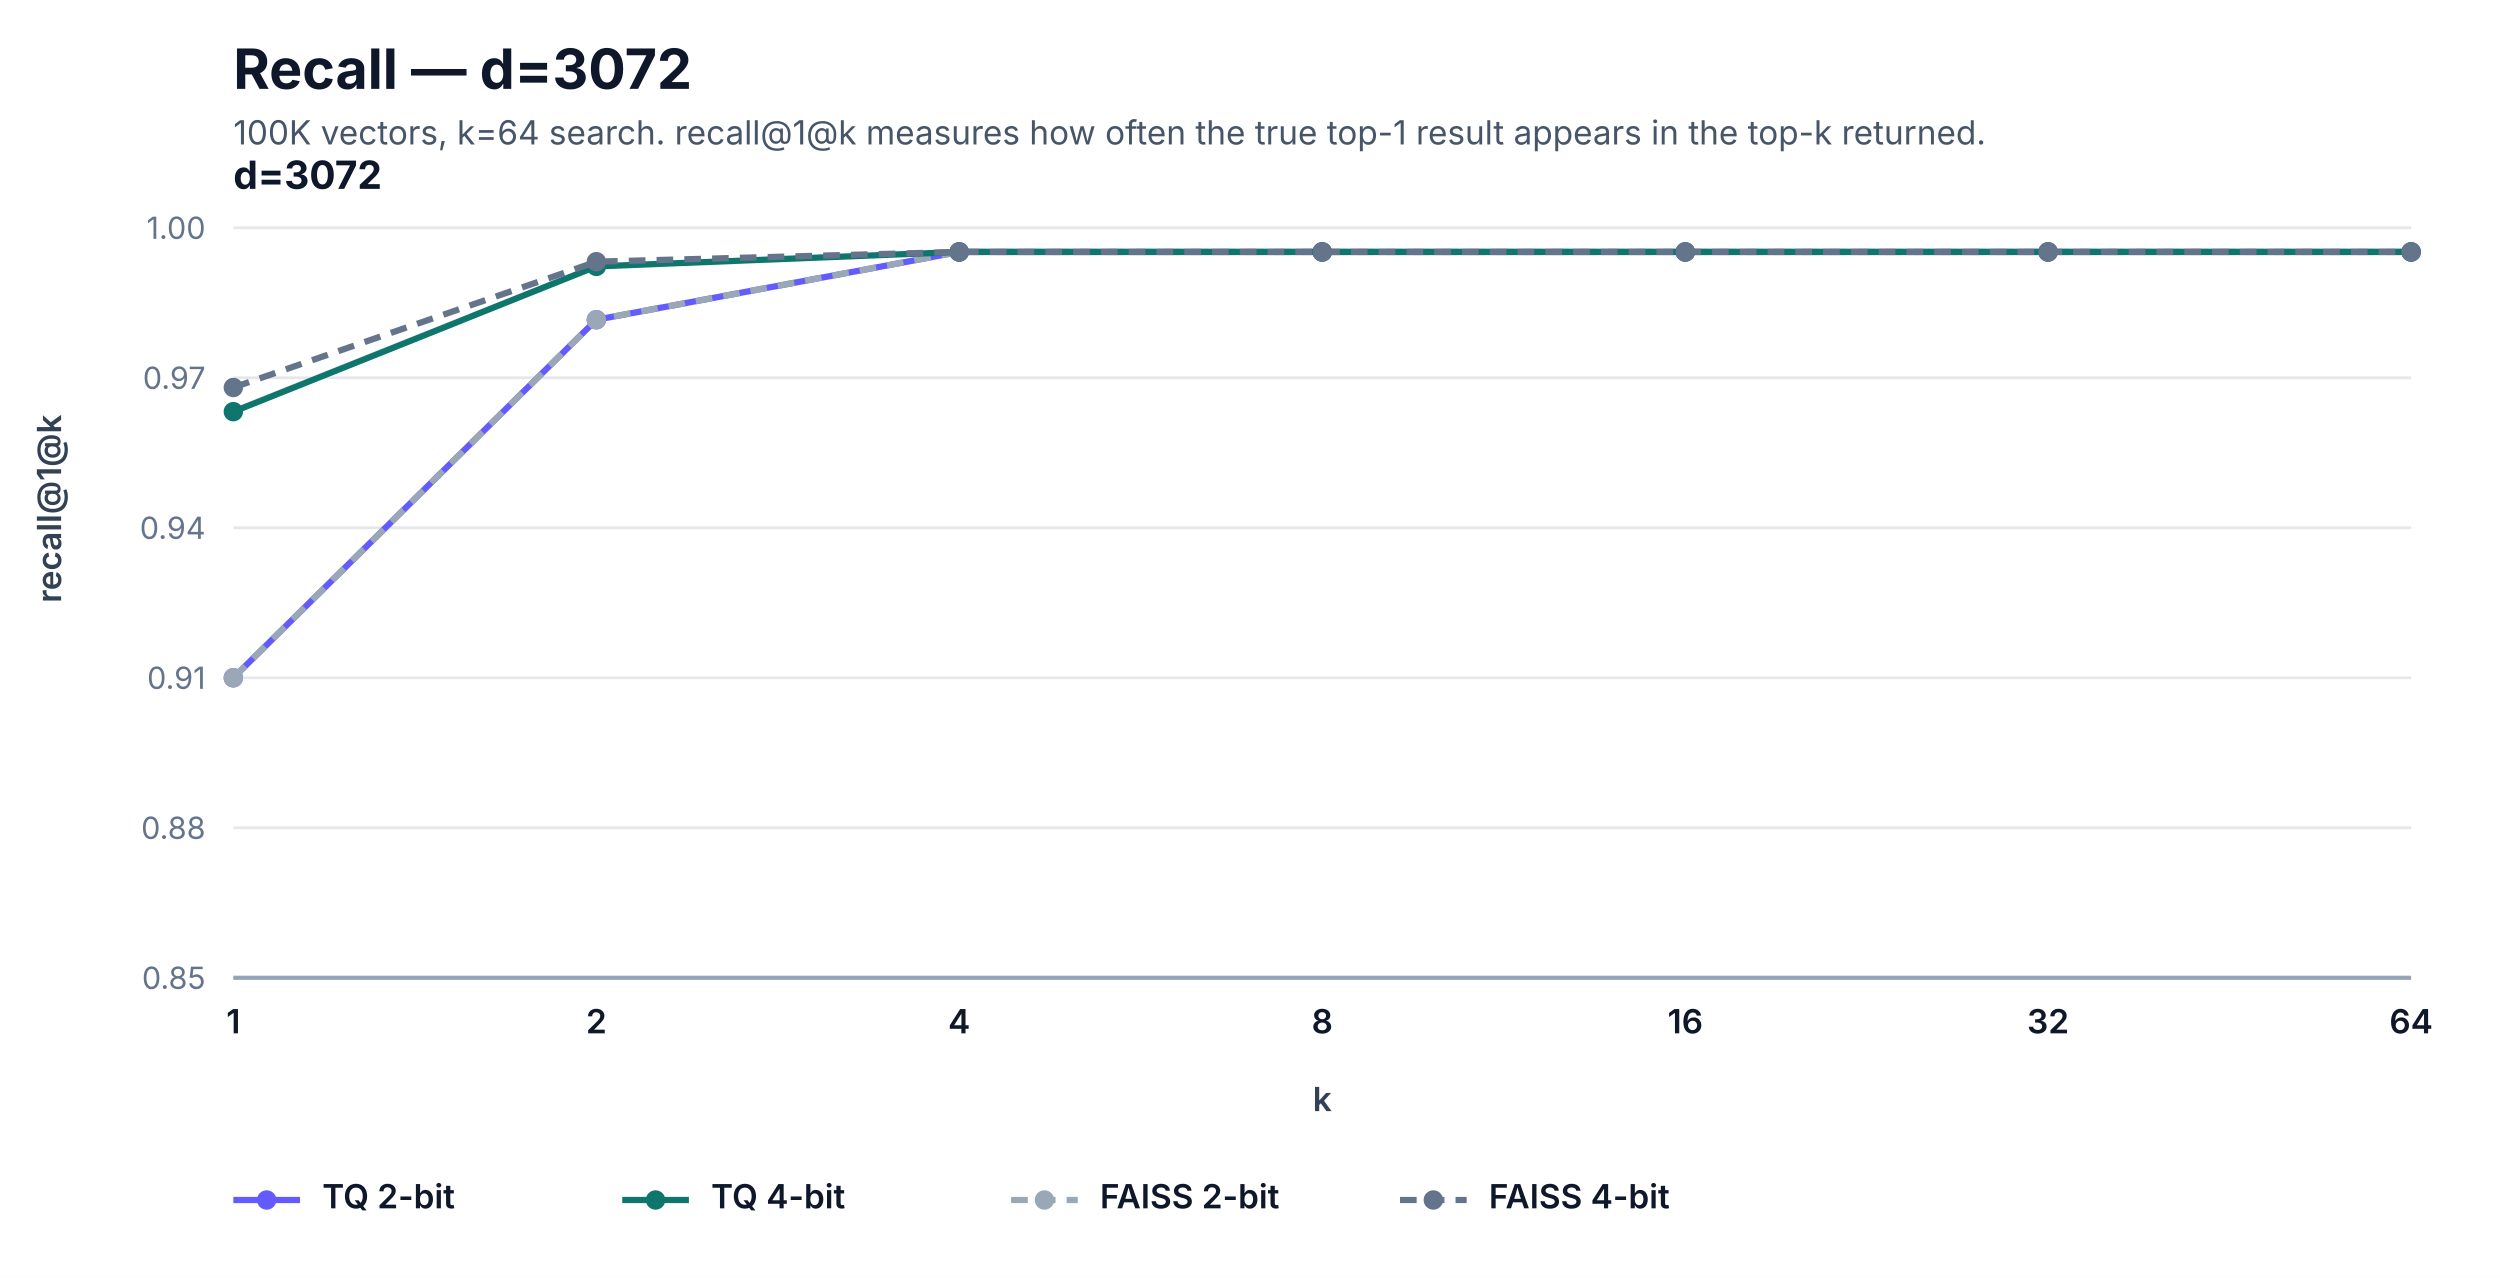
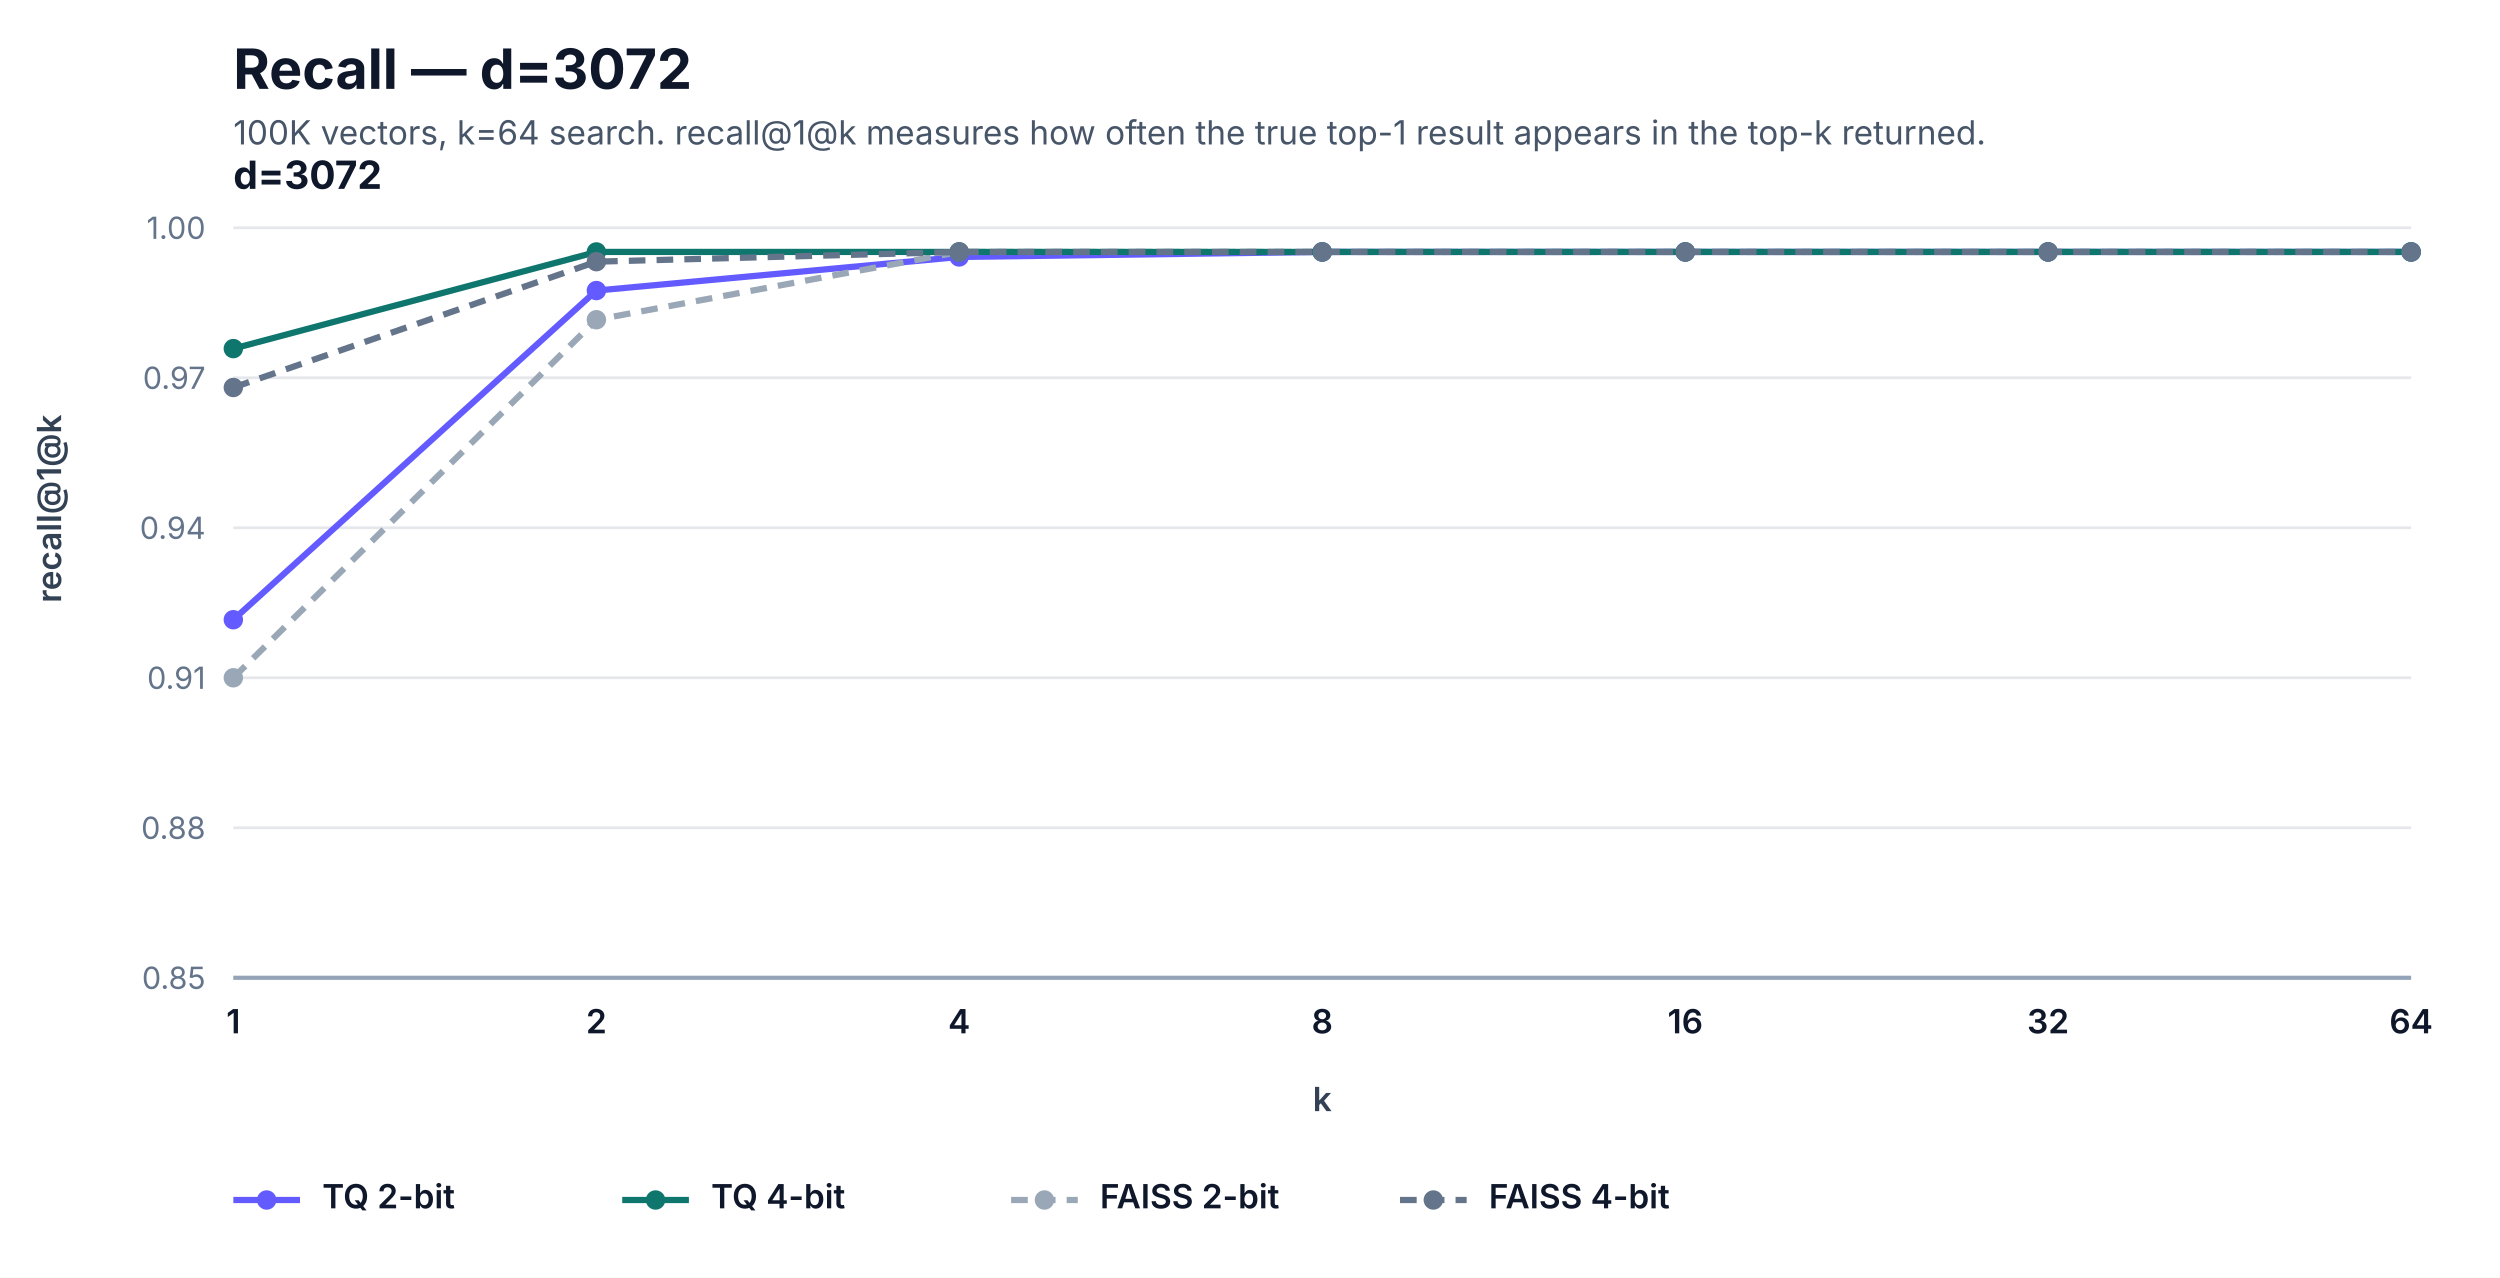
<svg xmlns="http://www.w3.org/2000/svg" width="900" height="460" viewBox="0 0 900 460" role="img" aria-label="Recall — d=3072">
  <style>
  .title { font: 700 20px -apple-system, BlinkMacSystemFont, "Segoe UI", sans-serif; fill: #0f172a; }
  .subtitle { font: 400 12px -apple-system, BlinkMacSystemFont, "Segoe UI", sans-serif; fill: #475569; }
  .panel { font: 700 14px -apple-system, BlinkMacSystemFont, "Segoe UI", sans-serif; fill: #0f172a; }
  .label { font: 600 12px -apple-system, BlinkMacSystemFont, "Segoe UI", sans-serif; fill: #0f172a; }
  .secondary { font: 400 11px -apple-system, BlinkMacSystemFont, "Segoe UI", sans-serif; fill: #475569; }
  .tick { font: 400 11px -apple-system, BlinkMacSystemFont, "Segoe UI", sans-serif; fill: #64748b; }
  .value { font: 700 11px -apple-system, BlinkMacSystemFont, "Segoe UI", sans-serif; fill: #0f172a; }
  .value-accent { font: 700 11px -apple-system, BlinkMacSystemFont, "Segoe UI", sans-serif; fill: #4338ca; }
  .axis { font: 600 12px -apple-system, BlinkMacSystemFont, "Segoe UI", sans-serif; fill: #334155; }
  .legend { font: 600 12px -apple-system, BlinkMacSystemFont, "Segoe UI", sans-serif; fill: #0f172a; }
</style>
  <rect width="100%" height="100%" fill="#ffffff" />
  <text x="84" y="32" class="title">Recall — d=3072</text>
  <text x="84" y="52" class="subtitle">100K vectors, k=64 search. recall@1@k measures how often the true top-1 result appears in the top-k returned.</text>
  <line x1="84" y1="352.0" x2="868" y2="352.0" stroke="#e5e7eb" stroke-width="1" />
  <text x="74" y="356.0" text-anchor="end" class="tick">0.85</text>
  <line x1="84" y1="298.0" x2="868" y2="298.0" stroke="#e5e7eb" stroke-width="1" />
  <text x="74" y="302.0" text-anchor="end" class="tick">0.88</text>
  <line x1="84" y1="244.0" x2="868" y2="244.0" stroke="#e5e7eb" stroke-width="1" />
  <text x="74" y="248.0" text-anchor="end" class="tick">0.91</text>
  <line x1="84" y1="190.0" x2="868" y2="190.0" stroke="#e5e7eb" stroke-width="1" />
  <text x="74" y="194.0" text-anchor="end" class="tick">0.94</text>
  <line x1="84" y1="136.0" x2="868" y2="136.0" stroke="#e5e7eb" stroke-width="1" />
  <text x="74" y="140.0" text-anchor="end" class="tick">0.97</text>
  <line x1="84" y1="82.0" x2="868" y2="82.0" stroke="#e5e7eb" stroke-width="1" />
  <text x="74" y="86.0" text-anchor="end" class="tick">1.00</text>
  <line x1="84" y1="352.0" x2="868" y2="352.0" stroke="#94a3b8" stroke-width="1.5" />
  <text x="84" y="68" class="panel">d=3072</text>
  <text x="84.0" y="372" text-anchor="middle" class="label">1</text>
  <text x="214.7" y="372" text-anchor="middle" class="label">2</text>
  <text x="345.3" y="372" text-anchor="middle" class="label">4</text>
  <text x="476.0" y="372" text-anchor="middle" class="label">8</text>
  <text x="606.7" y="372" text-anchor="middle" class="label">16</text>
  <text x="737.3" y="372" text-anchor="middle" class="label">32</text>
  <text x="868.0" y="372" text-anchor="middle" class="label">64</text>
-   <path d="M 84.0,244.0 L 214.7,115.1 L 345.3,90.7 L 476.0,90.7 L 606.7,90.7 L 737.3,90.7 L 868.0,90.7" fill="none" stroke="#635bff" stroke-width="2.25" />
-   <circle cx="84.0" cy="244.0" r="3.5" fill="#635bff" />
-   <circle cx="214.7" cy="115.1" r="3.5" fill="#635bff" />
-   <circle cx="345.3" cy="90.7" r="3.5" fill="#635bff" />
+   <path d="M 84.0,223.1 L 214.7,104.6 L 345.3,92.5 L 476.0,90.7 L 606.7,90.7 L 737.3,90.7 L 868.0,90.7" fill="none" stroke="#635bff" stroke-width="2.25" />
+   <circle cx="84.0" cy="223.1" r="3.5" fill="#635bff" />
+   <circle cx="214.7" cy="104.6" r="3.5" fill="#635bff" />
+   <circle cx="345.3" cy="92.5" r="3.5" fill="#635bff" />
  <circle cx="476.0" cy="90.7" r="3.5" fill="#635bff" />
  <circle cx="606.7" cy="90.7" r="3.5" fill="#635bff" />
  <circle cx="737.3" cy="90.7" r="3.5" fill="#635bff" />
  <circle cx="868.0" cy="90.7" r="3.5" fill="#635bff" />
  <path d="M 84.0,244.0 L 214.7,115.1 L 345.3,90.7 L 476.0,90.7 L 606.7,90.7 L 737.3,90.7 L 868.0,90.7" fill="none" stroke="#9aa7b6" stroke-width="2.25" stroke-dasharray="6 4" />
  <circle cx="84.0" cy="244.0" r="3.5" fill="#9aa7b6" />
  <circle cx="214.7" cy="115.1" r="3.5" fill="#9aa7b6" />
  <circle cx="345.3" cy="90.7" r="3.5" fill="#9aa7b6" />
  <circle cx="476.0" cy="90.7" r="3.5" fill="#9aa7b6" />
  <circle cx="606.7" cy="90.7" r="3.5" fill="#9aa7b6" />
  <circle cx="737.3" cy="90.7" r="3.5" fill="#9aa7b6" />
  <circle cx="868.0" cy="90.7" r="3.5" fill="#9aa7b6" />
-   <path d="M 84.0,148.2 L 214.7,95.9 L 345.3,90.7 L 476.0,90.7 L 606.7,90.7 L 737.3,90.7 L 868.0,90.7" fill="none" stroke="#0f766e" stroke-width="2.25" />
-   <circle cx="84.0" cy="148.2" r="3.5" fill="#0f766e" />
-   <circle cx="214.7" cy="95.9" r="3.5" fill="#0f766e" />
+   <path d="M 84.0,125.5 L 214.7,90.7 L 345.3,90.7 L 476.0,90.7 L 606.7,90.7 L 737.3,90.7 L 868.0,90.7" fill="none" stroke="#0f766e" stroke-width="2.25" />
+   <circle cx="84.0" cy="125.5" r="3.5" fill="#0f766e" />
+   <circle cx="214.7" cy="90.7" r="3.5" fill="#0f766e" />
  <circle cx="345.3" cy="90.7" r="3.5" fill="#0f766e" />
  <circle cx="476.0" cy="90.7" r="3.5" fill="#0f766e" />
  <circle cx="606.7" cy="90.7" r="3.5" fill="#0f766e" />
  <circle cx="737.3" cy="90.7" r="3.5" fill="#0f766e" />
  <circle cx="868.0" cy="90.7" r="3.5" fill="#0f766e" />
  <path d="M 84.0,139.5 L 214.7,94.2 L 345.3,90.7 L 476.0,90.7 L 606.7,90.7 L 737.3,90.7 L 868.0,90.7" fill="none" stroke="#64748b" stroke-width="2.25" stroke-dasharray="6 4" />
  <circle cx="84.0" cy="139.5" r="3.5" fill="#64748b" />
  <circle cx="214.7" cy="94.2" r="3.5" fill="#64748b" />
  <circle cx="345.3" cy="90.7" r="3.5" fill="#64748b" />
  <circle cx="476.0" cy="90.7" r="3.5" fill="#64748b" />
  <circle cx="606.7" cy="90.7" r="3.5" fill="#64748b" />
  <circle cx="737.3" cy="90.7" r="3.5" fill="#64748b" />
  <circle cx="868.0" cy="90.7" r="3.5" fill="#64748b" />
  <text x="22" y="217.0" transform="rotate(-90, 22, 217.0)" class="axis">recall@1@k</text>
  <text x="476.0" y="400" text-anchor="middle" class="axis">k</text>
  <line x1="84" y1="432" x2="108" y2="432" stroke="#635bff" stroke-width="2.25" />
  <circle cx="96" cy="432" r="3.5" fill="#635bff" />
  <text x="116" y="435" class="legend">TQ 2-bit</text>
  <line x1="224" y1="432" x2="248" y2="432" stroke="#0f766e" stroke-width="2.25" />
  <circle cx="236" cy="432" r="3.5" fill="#0f766e" />
  <text x="256" y="435" class="legend">TQ 4-bit</text>
  <line x1="364" y1="432" x2="388" y2="432" stroke="#9aa7b6" stroke-width="2.25" stroke-dasharray="6 4" />
  <circle cx="376" cy="432" r="3.5" fill="#9aa7b6" />
  <text x="396" y="435" class="legend">FAISS 2-bit</text>
  <line x1="504" y1="432" x2="528" y2="432" stroke="#64748b" stroke-width="2.25" stroke-dasharray="6 4" />
  <circle cx="516" cy="432" r="3.5" fill="#64748b" />
  <text x="536" y="435" class="legend">FAISS 4-bit</text>
</svg>
